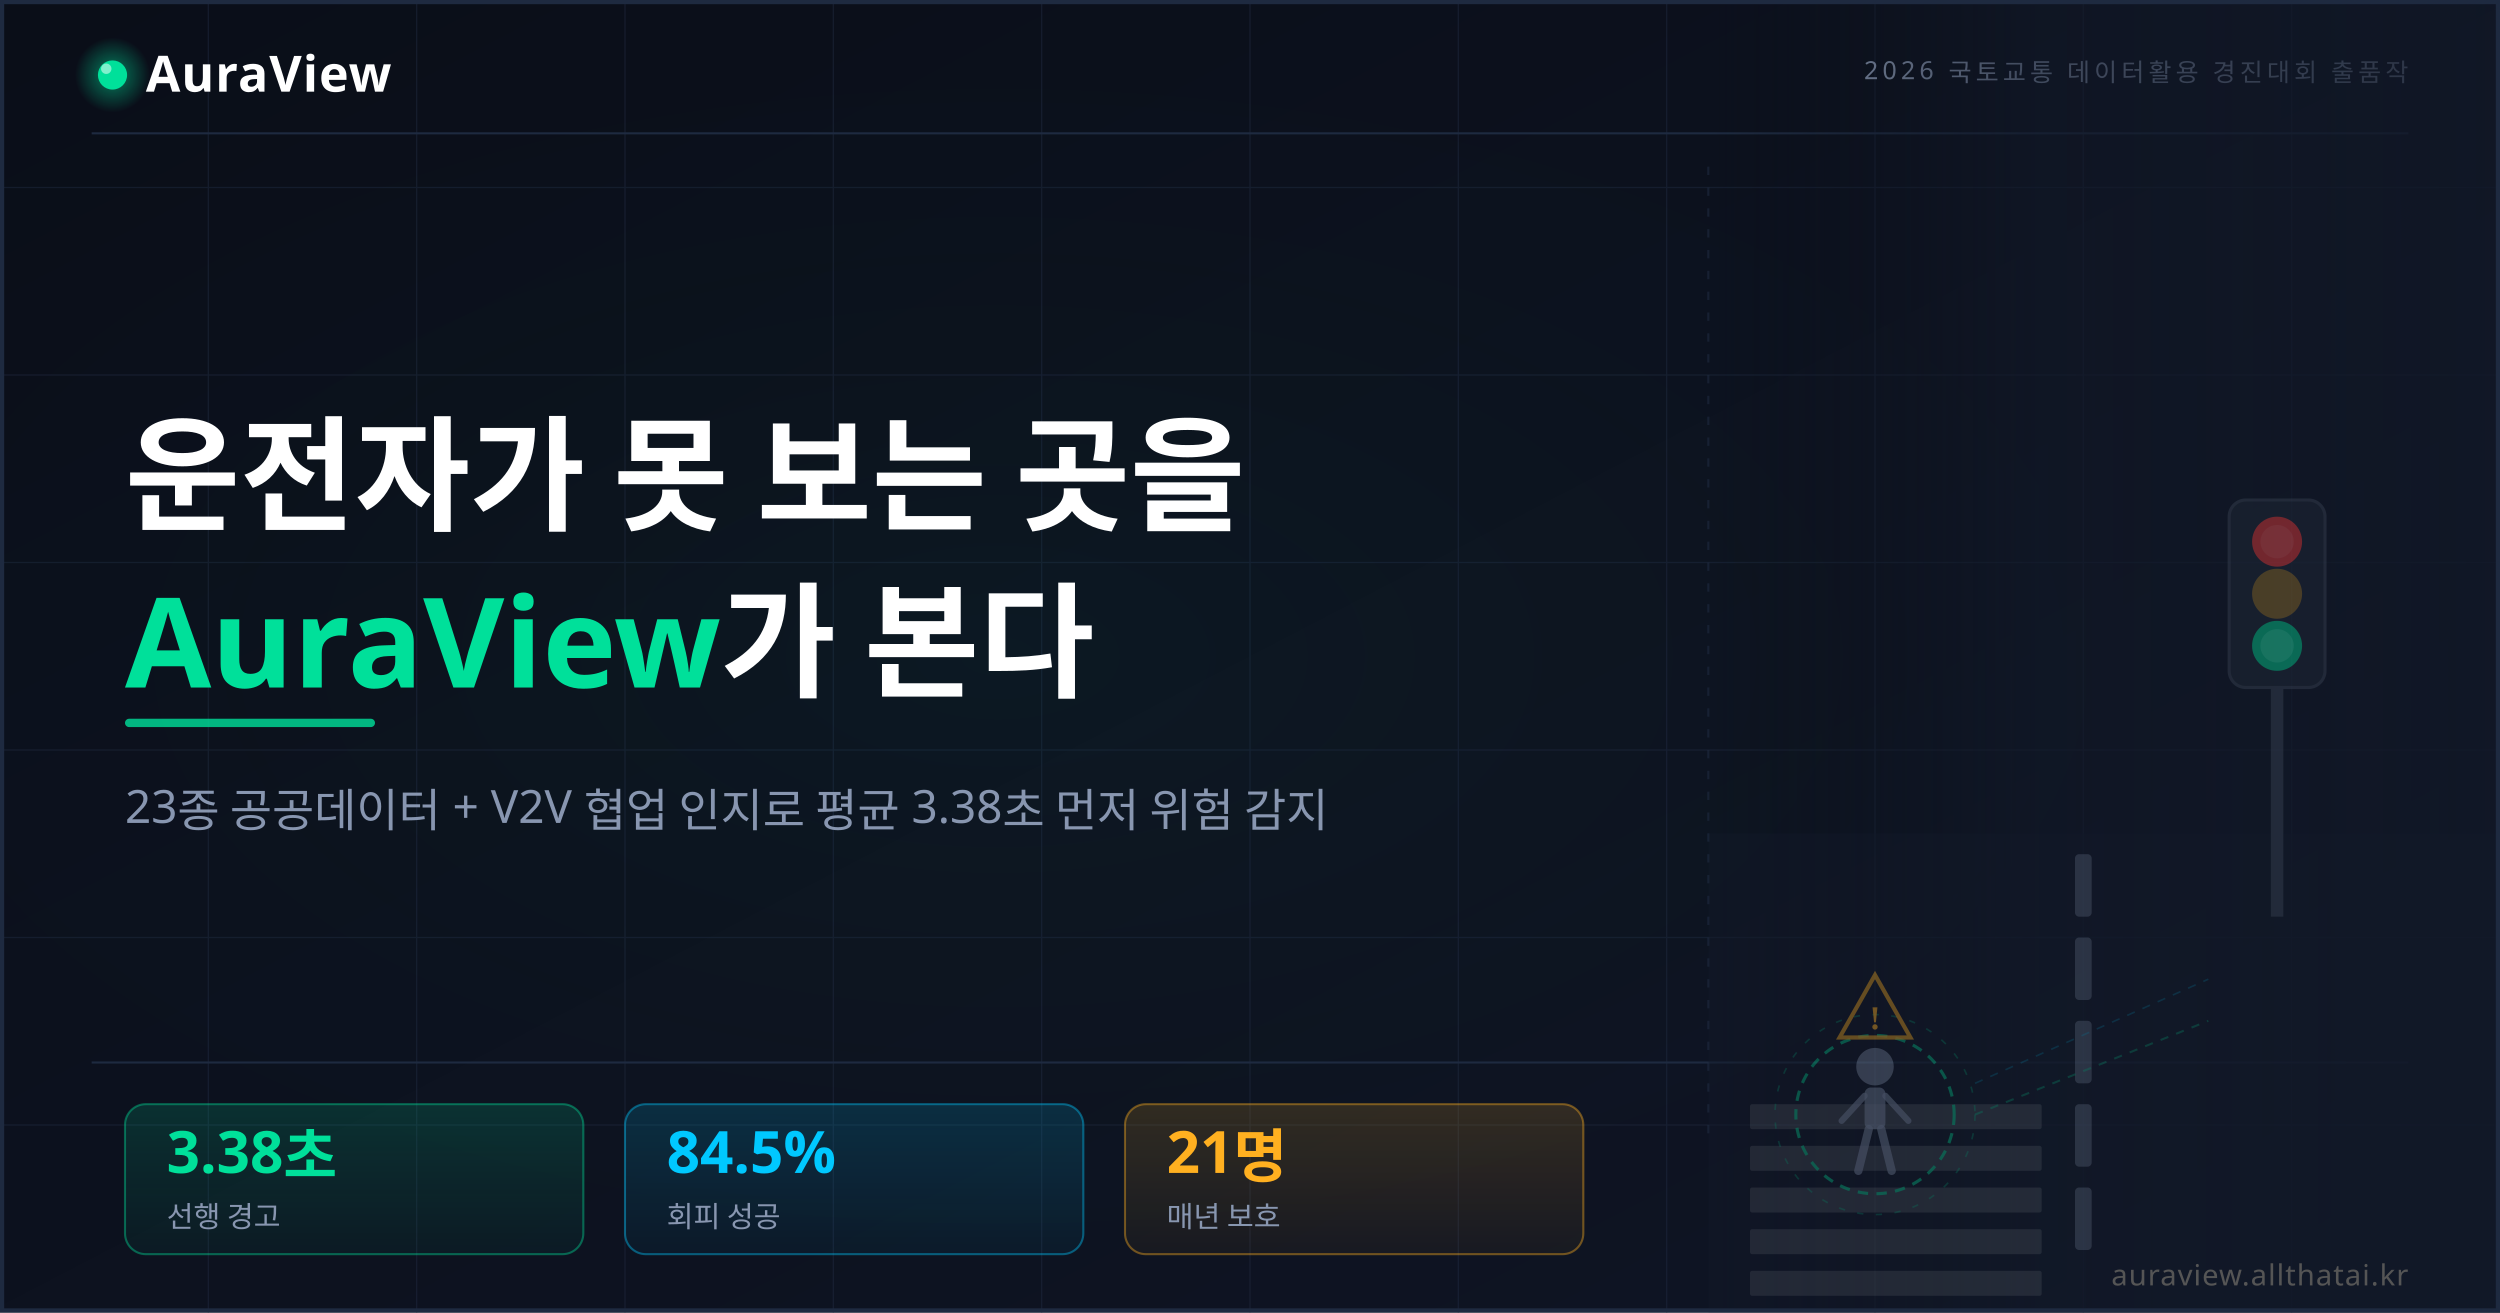
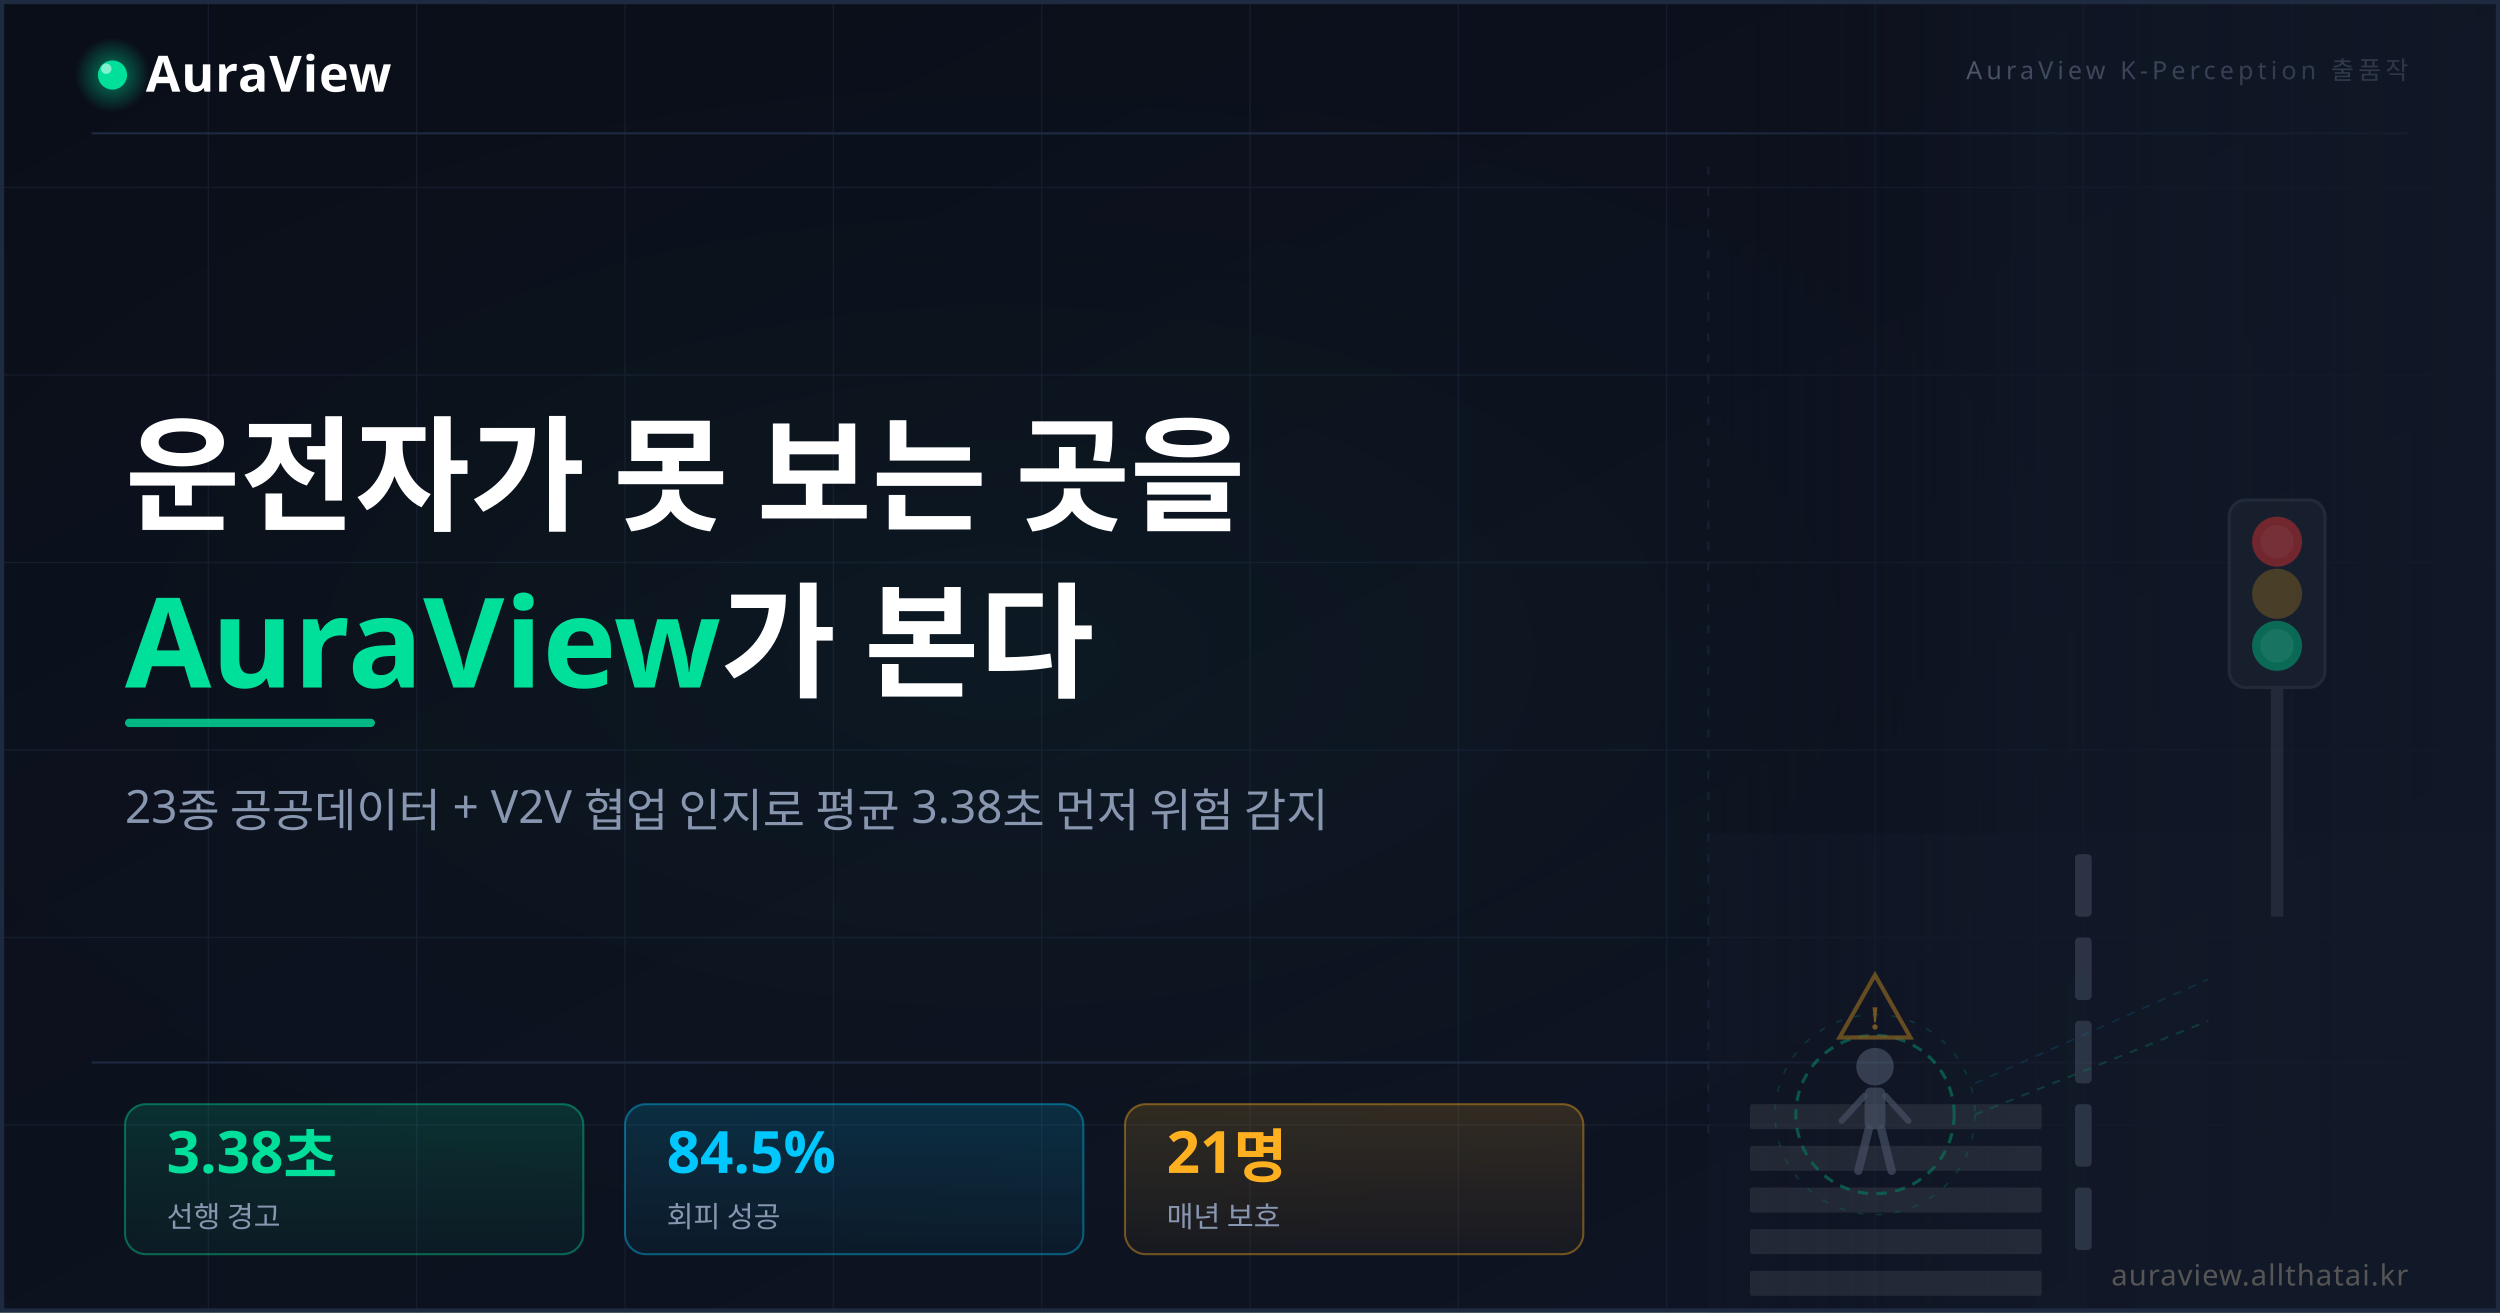
<svg xmlns="http://www.w3.org/2000/svg" viewBox="0 0 1200 630" width="1200" height="630" version="1.1">
  <defs>
    <linearGradient id="bgGrad" x1="0%" y1="0%" x2="100%" y2="100%">
      <stop offset="0%" style="stop-color:#0A0E18;stop-opacity:1" />
      <stop offset="100%" style="stop-color:#0F1525;stop-opacity:1" />
    </linearGradient>
    <radialGradient id="dotGlow" cx="50%" cy="50%" r="50%">
      <stop offset="0%" style="stop-color:#00E09A;stop-opacity:0.9" />
      <stop offset="100%" style="stop-color:#00E09A;stop-opacity:0" />
    </radialGradient>
    <radialGradient id="centerGlow" cx="40%" cy="50%" r="55%">
      <stop offset="0%" style="stop-color:#00E09A;stop-opacity:0.04" />
      <stop offset="100%" style="stop-color:#0A0E18;stop-opacity:0" />
    </radialGradient>
    <linearGradient id="rightPanel" x1="0%" y1="0%" x2="100%" y2="0%">
      <stop offset="0%" style="stop-color:#0A0E18;stop-opacity:0" />
      <stop offset="40%" style="stop-color:#111827;stop-opacity:0.6" />
      <stop offset="100%" style="stop-color:#111827;stop-opacity:0.8" />
    </linearGradient>
    <linearGradient id="statGreen" x1="0%" y1="0%" x2="0%" y2="100%">
      <stop offset="0%" style="stop-color:#00E09A;stop-opacity:0.15" />
      <stop offset="100%" style="stop-color:#00E09A;stop-opacity:0.04" />
    </linearGradient>
    <linearGradient id="statBlue" x1="0%" y1="0%" x2="0%" y2="100%">
      <stop offset="0%" style="stop-color:#00C8FF;stop-opacity:0.15" />
      <stop offset="100%" style="stop-color:#00C8FF;stop-opacity:0.04" />
    </linearGradient>
    <linearGradient id="statOrange" x1="0%" y1="0%" x2="0%" y2="100%">
      <stop offset="0%" style="stop-color:#FFB020;stop-opacity:0.15" />
      <stop offset="100%" style="stop-color:#FFB020;stop-opacity:0.04" />
    </linearGradient>
    <clipPath id="rightClip">
      <rect x="820" y="0" width="380" height="630" />
    </clipPath>
  </defs>
  <rect width="1200" height="630" fill="url(#bgGrad)" />
  <g stroke="#1E2A40" stroke-width="0.6" opacity="0.5">
    <line x1="100" y1="0" x2="100" y2="630" />
    <line x1="200" y1="0" x2="200" y2="630" />
    <line x1="300" y1="0" x2="300" y2="630" />
    <line x1="400" y1="0" x2="400" y2="630" />
    <line x1="500" y1="0" x2="500" y2="630" />
    <line x1="600" y1="0" x2="600" y2="630" />
    <line x1="700" y1="0" x2="700" y2="630" />
    <line x1="800" y1="0" x2="800" y2="630" />
    <line x1="900" y1="0" x2="900" y2="630" />
    <line x1="1000" y1="0" x2="1000" y2="630" />
    <line x1="1100" y1="0" x2="1100" y2="630" />
    <line x1="0" y1="90" x2="1200" y2="90" />
    <line x1="0" y1="180" x2="1200" y2="180" />
    <line x1="0" y1="270" x2="1200" y2="270" />
    <line x1="0" y1="360" x2="1200" y2="360" />
    <line x1="0" y1="450" x2="1200" y2="450" />
    <line x1="0" y1="540" x2="1200" y2="540" />
  </g>
  <rect width="1200" height="630" fill="url(#centerGlow)" />
  <line x1="44" y1="64" x2="1156" y2="64" stroke="#1E2A40" stroke-width="1" />
  <line x1="44" y1="510" x2="1156" y2="510" stroke="#1E2A40" stroke-width="1" />
  <circle cx="54" cy="36" r="18" fill="url(#dotGlow)" opacity="0.6" />
  <circle cx="54" cy="36" r="7" fill="#00E09A" />
  <circle cx="51" cy="33" r="2.5" fill="#FFFFFF" opacity="0.5" />
  <text x="70" y="44" font-family="'Apple SD Gothic Neo','Malgun Gothic','Noto Sans KR',sans-serif" font-weight="900" font-size="24" fill="#FFFFFF" letter-spacing="0.5">AuraView</text>
  <text x="1156" y="38" font-family="'Apple SD Gothic Neo','Malgun Gothic','Noto Sans KR',sans-serif" font-size="12" fill="#8896B0" letter-spacing="2" text-anchor="end">
-     2026 국토교통 데이터활용 경진대회 출품작
+     AuraView K-Perception 출품작
  </text>
  <text x="60" y="250" font-family="'Apple SD Gothic Neo','Malgun Gothic','Noto Sans KR',sans-serif" font-weight="900" font-size="60" fill="#FFFFFF">
    운전자가 못 보는 곳을
  </text>
  <text x="60" y="330" font-family="'Apple SD Gothic Neo','Malgun Gothic','Noto Sans KR',sans-serif" font-weight="900" font-size="60" fill="#FFFFFF">
    <tspan fill="#00E09A">AuraView</tspan>가 본다
  </text>
  <rect x="60" y="345" width="120" height="4" rx="2" fill="#00E09A" opacity="0.8" />
  <text x="60" y="395" font-family="'Apple SD Gothic Neo','Malgun Gothic','Noto Sans KR',sans-serif" font-size="22" fill="#8896B0">
    23종 공공데이터 + V2V 협업 인지로 평균 3.38초 먼저 위험 감지
  </text>
  <rect x="60" y="530" width="220" height="72" rx="10" fill="url(#statGreen)" stroke="#00E09A" stroke-width="1" stroke-opacity="0.4" />
  <text x="80" y="563" font-family="'Apple SD Gothic Neo','Malgun Gothic','Noto Sans KR',sans-serif" font-weight="900" font-size="28" fill="#00E09A">3.38초</text>
  <text x="80" y="589" font-family="'Apple SD Gothic Neo','Malgun Gothic','Noto Sans KR',sans-serif" font-size="14" fill="#8896B0">선행 경고</text>
  <rect x="300" y="530" width="220" height="72" rx="10" fill="url(#statBlue)" stroke="#00C8FF" stroke-width="1" stroke-opacity="0.4" />
  <text x="320" y="563" font-family="'Apple SD Gothic Neo','Malgun Gothic','Noto Sans KR',sans-serif" font-weight="900" font-size="28" fill="#00C8FF">84.5%</text>
  <text x="320" y="589" font-family="'Apple SD Gothic Neo','Malgun Gothic','Noto Sans KR',sans-serif" font-size="14" fill="#8896B0">회피 성공</text>
  <rect x="540" y="530" width="220" height="72" rx="10" fill="url(#statOrange)" stroke="#FFB020" stroke-width="1" stroke-opacity="0.4" />
  <text x="560" y="563" font-family="'Apple SD Gothic Neo','Malgun Gothic','Noto Sans KR',sans-serif" font-weight="900" font-size="28" fill="#FFB020">21명</text>
  <text x="560" y="589" font-family="'Apple SD Gothic Neo','Malgun Gothic','Noto Sans KR',sans-serif" font-size="14" fill="#8896B0">매년 보호</text>
  <rect x="820" y="0" width="380" height="630" fill="url(#rightPanel)" />
  <g clip-path="url(#rightClip)" opacity="0.45">
    <rect x="820" y="400" width="380" height="230" rx="0" fill="#111827" />
    <rect x="996" y="410" width="8" height="30" rx="2" fill="#8896B0" opacity="0.5" />
    <rect x="996" y="450" width="8" height="30" rx="2" fill="#8896B0" opacity="0.5" />
    <rect x="996" y="490" width="8" height="30" rx="2" fill="#8896B0" opacity="0.5" />
    <rect x="996" y="530" width="8" height="30" rx="2" fill="#8896B0" opacity="0.5" />
    <rect x="996" y="570" width="8" height="30" rx="2" fill="#8896B0" opacity="0.5" />
    <rect x="840" y="530" width="140" height="12" rx="1" fill="#FFFFFF" opacity="0.18" />
    <rect x="840" y="550" width="140" height="12" rx="1" fill="#FFFFFF" opacity="0.18" />
    <rect x="840" y="570" width="140" height="12" rx="1" fill="#FFFFFF" opacity="0.18" />
    <rect x="840" y="590" width="140" height="12" rx="1" fill="#FFFFFF" opacity="0.18" />
    <rect x="840" y="610" width="140" height="12" rx="1" fill="#FFFFFF" opacity="0.18" />
    <rect x="1090" y="300" width="6" height="140" fill="#374151" />
    <rect x="1070" y="240" width="46" height="90" rx="8" fill="#1F2937" stroke="#374151" stroke-width="1.5" />
    <circle cx="1093" cy="260" r="12" fill="#FF3B3B" opacity="0.9" />
    <circle cx="1093" cy="260" r="8" fill="#FF6B6B" opacity="0.4" />
    <circle cx="1093" cy="285" r="12" fill="#FFB020" opacity="0.5" />
    <circle cx="1093" cy="310" r="12" fill="#00E09A" opacity="0.9" />
    <circle cx="1093" cy="310" r="8" fill="#4FFFCB" opacity="0.4" />
    <circle cx="900" cy="512" r="9" fill="#8896B0" opacity="0.7" />
    <rect x="895" y="522" width="10" height="20" rx="3" fill="#8896B0" opacity="0.7" />
    <line x1="897" y1="542" x2="892" y2="562" stroke="#8896B0" stroke-width="4" stroke-linecap="round" opacity="0.7" />
    <line x1="903" y1="542" x2="908" y2="562" stroke="#8896B0" stroke-width="4" stroke-linecap="round" opacity="0.7" />
    <line x1="895" y1="526" x2="884" y2="538" stroke="#8896B0" stroke-width="3" stroke-linecap="round" opacity="0.7" />
    <line x1="905" y1="526" x2="916" y2="538" stroke="#8896B0" stroke-width="3" stroke-linecap="round" opacity="0.7" />
    <circle cx="900" cy="535" r="38" fill="none" stroke="#00E09A" stroke-width="1.5" stroke-dasharray="5 4" opacity="0.7" />
    <circle cx="900" cy="535" r="48" fill="none" stroke="#00E09A" stroke-width="0.8" stroke-dasharray="3 6" opacity="0.35" />
    <polygon points="900,468 917,498 883,498" fill="none" stroke="#FFB020" stroke-width="2" opacity="0.8" />
    <text x="900" y="494" text-anchor="middle" font-size="16" fill="#FFB020" font-weight="900" opacity="0.9">!</text>
    <line x1="948" y1="535" x2="1060" y2="490" stroke="#00E09A" stroke-width="1" stroke-dasharray="4 4" opacity="0.4" />
    <line x1="948" y1="520" x2="1060" y2="470" stroke="#00C8FF" stroke-width="0.8" stroke-dasharray="4 4" opacity="0.3" />
  </g>
  <line x1="820" y1="80" x2="820" y2="550" stroke="#1E2A40" stroke-width="1" stroke-dasharray="4 6" opacity="0.6" />
  <text x="1156" y="617" font-family="'Apple SD Gothic Neo','Malgun Gothic','Noto Sans KR',sans-serif" font-size="14" fill="#555555" text-anchor="end" letter-spacing="0.5">
    auraview.allthatai.kr
  </text>
  <rect x="1" y="1" width="1198" height="628" fill="none" stroke="#1E2A40" stroke-width="2" rx="0" />
</svg>
